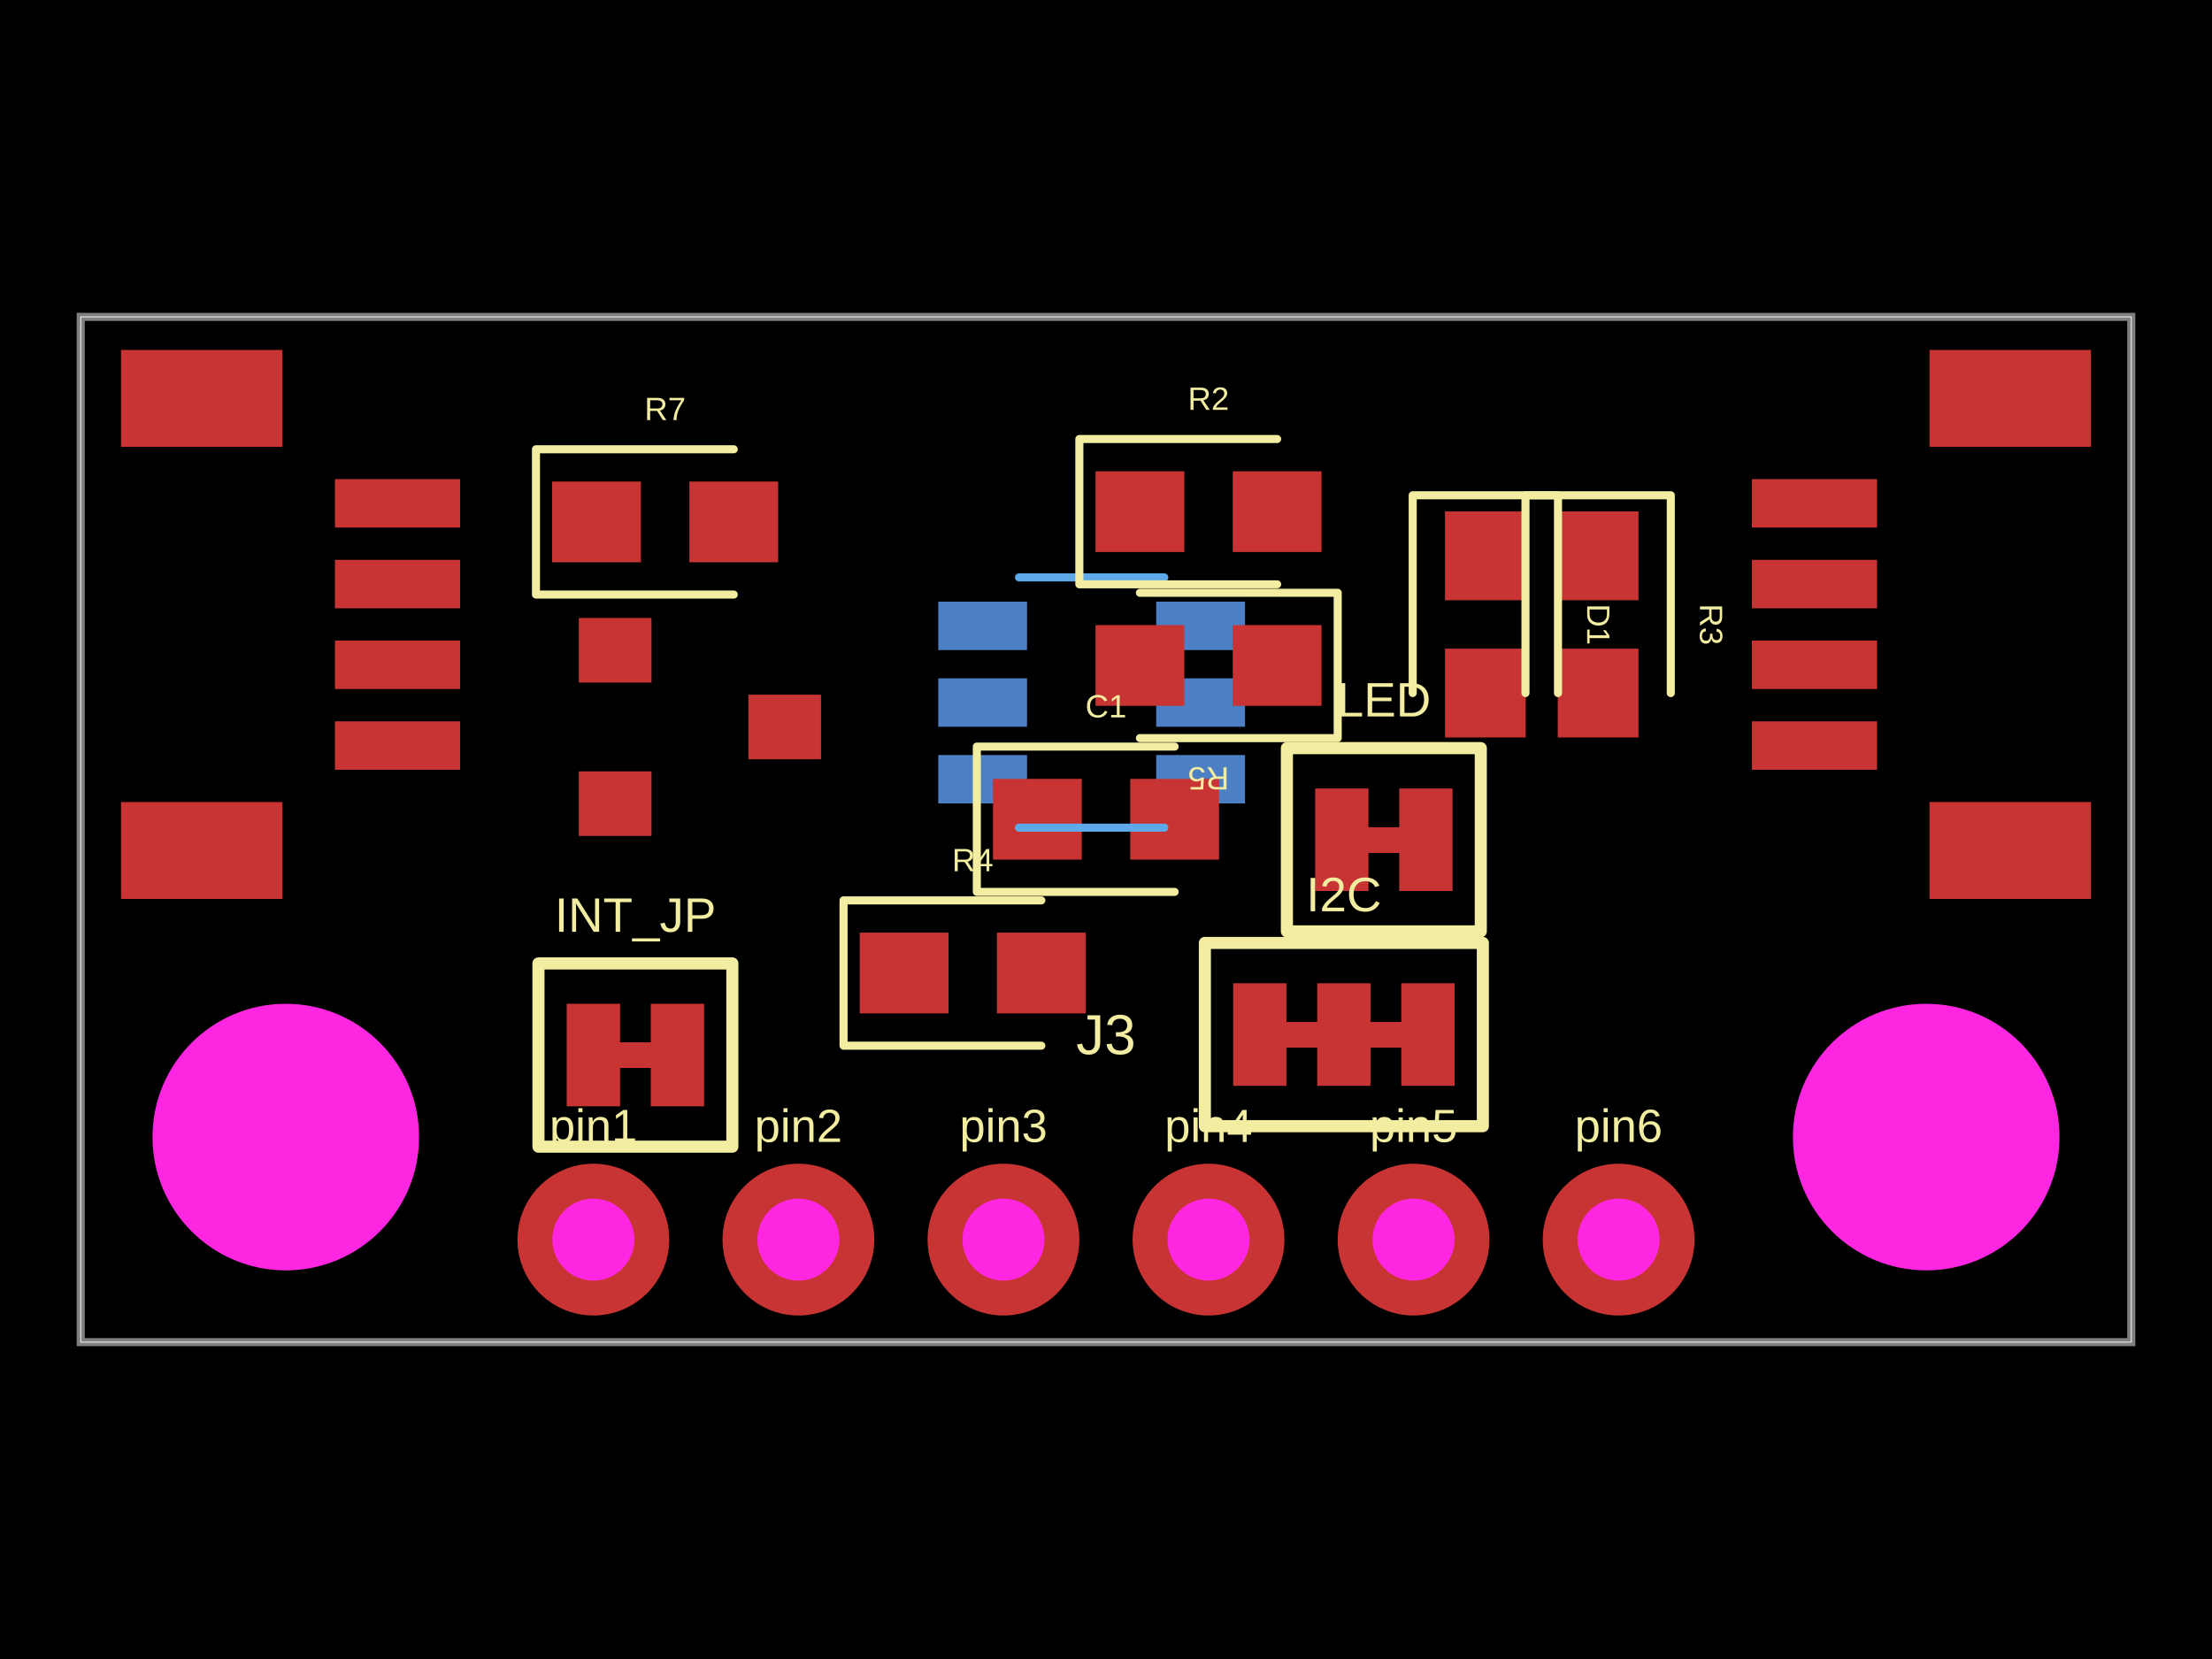
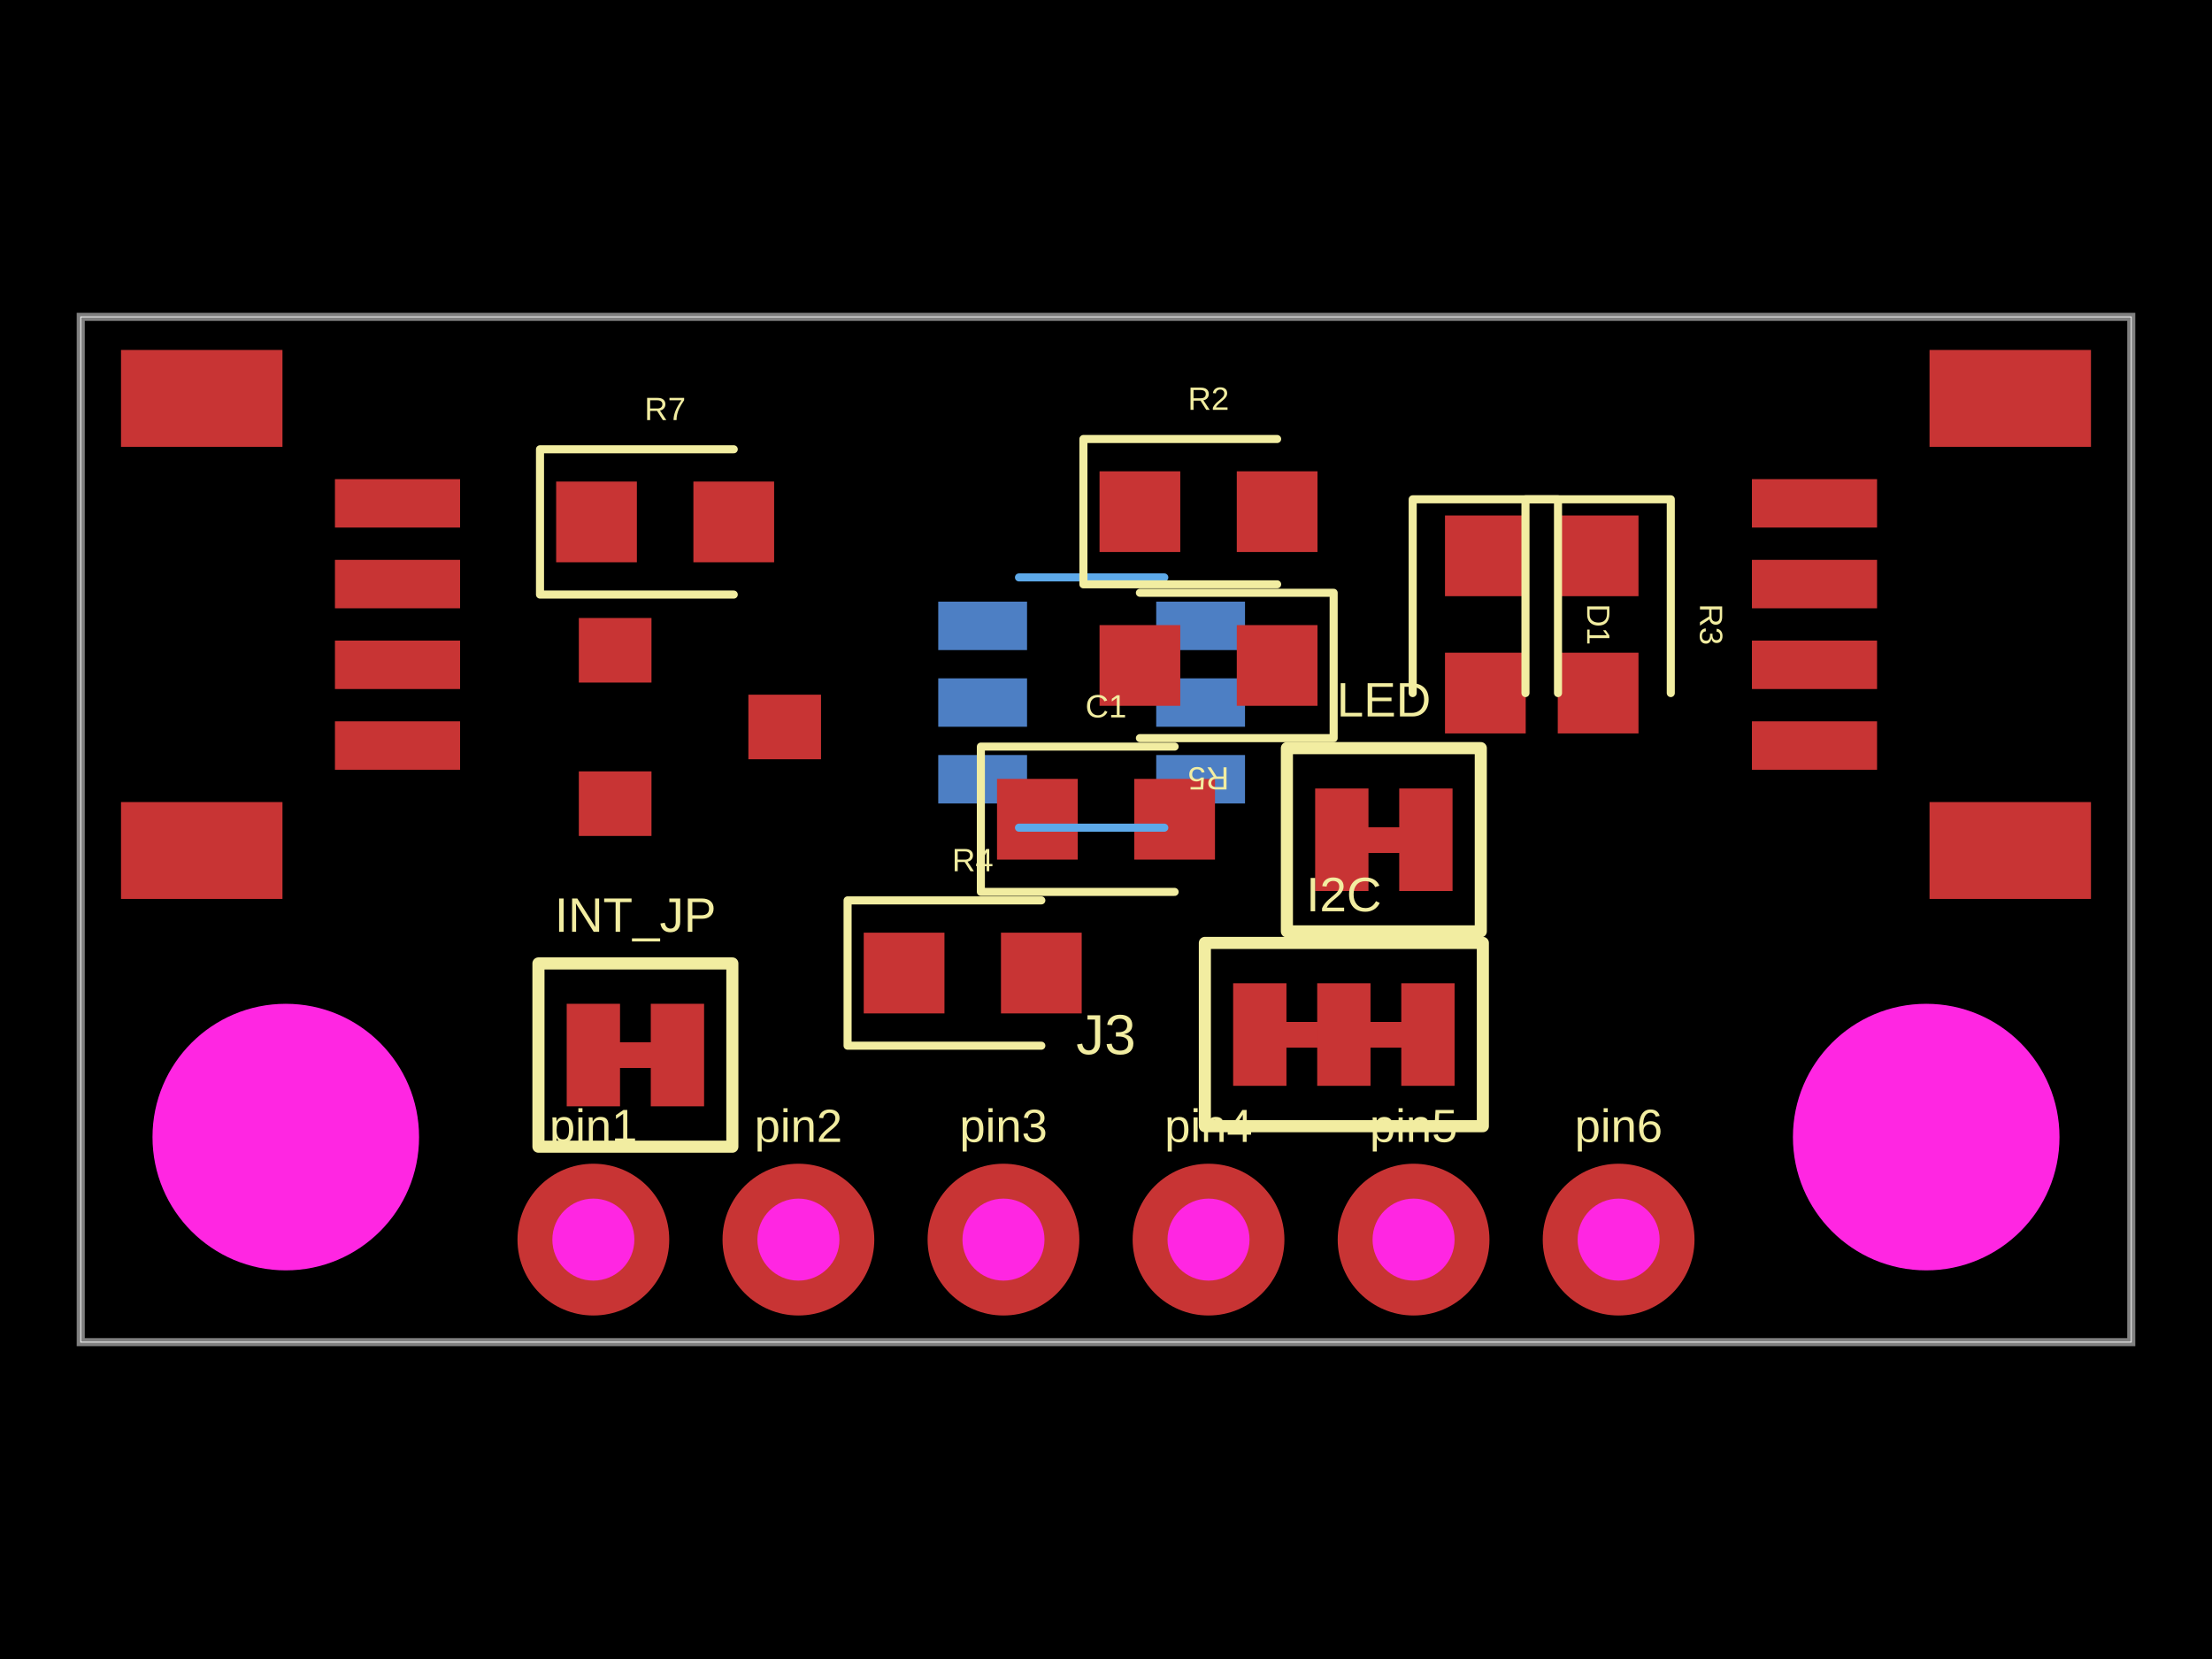
- <svg xmlns="http://www.w3.org/2000/svg" width="800" height="600" data-software-used-string="@tscircuit/core@0.0.564">
+ <svg xmlns="http://www.w3.org/2000/svg" width="800" height="600" data-software-used-string="@tscircuit/core@0.0.571">
  <style />
  <rect class="boundary" x="0" y="0" fill="#000" width="800" height="600" />
  <rect class="pcb-boundary" fill="none" stroke="#fff" stroke-width="0.3" x="29.197" y="114.599" width="741.606" height="370.803" />
  <path class="pcb-board" d="M 29.197 485.401 L 770.803 485.401 L 770.803 114.599 L 29.197 114.599 Z" fill="none" stroke="rgba(255, 255, 255, 0.5)" stroke-width="2.92" />
  <rect class="pcb-pad" fill="rgb(77, 127, 196)" x="-16.058" y="-8.759" width="32.117" height="17.518" transform="translate(434.2193 281.8236) rotate(-180)" data-layer="bottom" />
  <rect class="pcb-pad" fill="rgb(77, 127, 196)" x="-16.058" y="-8.759" width="32.117" height="17.518" transform="translate(434.2193 254.0876) rotate(-180)" data-layer="bottom" />
  <rect class="pcb-pad" fill="rgb(77, 127, 196)" x="-16.058" y="-8.759" width="32.117" height="17.518" transform="translate(434.2193 226.3515) rotate(-180)" data-layer="bottom" />
  <rect class="pcb-pad" fill="rgb(77, 127, 196)" x="-16.058" y="-8.759" width="32.117" height="17.518" transform="translate(355.3866 226.3515) rotate(-180)" data-layer="bottom" />
  <rect class="pcb-pad" fill="rgb(77, 127, 196)" x="-16.058" y="-8.759" width="32.117" height="17.518" transform="translate(355.3866 254.0876) rotate(-180)" data-layer="bottom" />
  <rect class="pcb-pad" fill="rgb(77, 127, 196)" x="-16.058" y="-8.759" width="32.117" height="17.518" transform="translate(355.3866 281.8236) rotate(-180)" data-layer="bottom" />
  <path class="pcb-trace" stroke="rgb(200, 52, 52)" fill="none" d="M 465.261 374.161 L 476.385 374.161" stroke-width="9.27" stroke-linecap="round" stroke-linejoin="round" shape-rendering="crispEdges" data-layer="top" />
  <path class="pcb-trace" stroke="rgb(200, 52, 52)" fill="none" d="M 495.667 374.161 L 506.791 374.161" stroke-width="9.27" stroke-linecap="round" stroke-linejoin="round" shape-rendering="crispEdges" data-layer="top" />
  <path class="pcb-trace" stroke="rgb(200, 52, 52)" fill="none" d="M 494.926 303.708 L 506.05 303.708" stroke-width="9.27" stroke-linecap="round" stroke-linejoin="round" shape-rendering="crispEdges" data-layer="top" />
  <path class="pcb-trace" stroke="rgb(200, 52, 52)" fill="none" d="M 224.239 381.577 L 235.364 381.577" stroke-width="9.27" stroke-linecap="round" stroke-linejoin="round" shape-rendering="crispEdges" data-layer="top" />
-   <rect class="pcb-pad" fill="rgb(200, 52, 52)" x="199.679" y="174.161" width="32.117" height="29.197" data-layer="top" />
-   <rect class="pcb-pad" fill="rgb(200, 52, 52)" x="249.314" y="174.161" width="32.117" height="29.197" data-layer="top" />
+   <rect class="pcb-pad" fill="rgb(200, 52, 52)" x="201.139" y="174.161" width="29.197" height="29.197" data-layer="top" />
+   <rect class="pcb-pad" fill="rgb(200, 52, 52)" x="250.774" y="174.161" width="29.197" height="29.197" data-layer="top" />
  <rect class="pcb-pad" fill="rgb(200, 52, 52)" x="209.343" y="223.504" width="26.277" height="23.358" data-layer="top" />
  <rect class="pcb-pad" fill="rgb(200, 52, 52)" x="209.343" y="278.978" width="26.277" height="23.358" data-layer="top" />
  <rect class="pcb-pad" fill="rgb(200, 52, 52)" x="270.657" y="251.241" width="26.277" height="23.358" data-layer="top" />
-   <rect class="pcb-pad" fill="rgb(200, 52, 52)" x="359.124" y="281.693" width="32.117" height="29.197" data-layer="top" />
-   <rect class="pcb-pad" fill="rgb(200, 52, 52)" x="408.759" y="281.693" width="32.117" height="29.197" data-layer="top" />
+   <rect class="pcb-pad" fill="rgb(200, 52, 52)" x="360.584" y="281.693" width="29.197" height="29.197" data-layer="top" />
+   <rect class="pcb-pad" fill="rgb(200, 52, 52)" x="410.219" y="281.693" width="29.197" height="29.197" data-layer="top" />
  <rect class="pcb-pad" fill="rgb(200, 52, 52)" x="445.98" y="355.62" width="19.282" height="37.08" data-layer="top" />
  <rect class="pcb-pad" fill="rgb(200, 52, 52)" x="476.385" y="355.62" width="19.282" height="37.08" data-layer="top" />
  <rect class="pcb-pad" fill="rgb(200, 52, 52)" x="506.791" y="355.62" width="19.282" height="37.08" data-layer="top" />
-   <rect class="pcb-pad" fill="rgb(200, 52, 52)" x="396.204" y="170.453" width="32.117" height="29.197" data-layer="top" />
-   <rect class="pcb-pad" fill="rgb(200, 52, 52)" x="445.839" y="170.453" width="32.117" height="29.197" data-layer="top" />
-   <rect class="pcb-pad" fill="rgb(200, 52, 52)" x="-16.058" y="-14.599" width="32.117" height="29.197" transform="translate(461.8978 240.6715) rotate(-180)" data-layer="top" />
-   <rect class="pcb-pad" fill="rgb(200, 52, 52)" x="-16.058" y="-14.599" width="32.117" height="29.197" transform="translate(412.2628 240.6715) rotate(-180)" data-layer="top" />
+   <rect class="pcb-pad" fill="rgb(200, 52, 52)" x="397.664" y="170.453" width="29.197" height="29.197" data-layer="top" />
+   <rect class="pcb-pad" fill="rgb(200, 52, 52)" x="447.299" y="170.453" width="29.197" height="29.197" data-layer="top" />
+   <rect class="pcb-pad" fill="rgb(200, 52, 52)" x="-14.599" y="-14.599" width="29.197" height="29.197" transform="translate(461.8978 240.6715) rotate(-180)" data-layer="top" />
+   <rect class="pcb-pad" fill="rgb(200, 52, 52)" x="-14.599" y="-14.599" width="29.197" height="29.197" transform="translate(412.2628 240.6715) rotate(-180)" data-layer="top" />
  <rect class="pcb-pad" fill="rgb(200, 52, 52)" x="121.139" y="260.876" width="45.255" height="17.518" data-layer="top" />
  <rect class="pcb-pad" fill="rgb(200, 52, 52)" x="121.139" y="231.679" width="45.255" height="17.518" data-layer="top" />
  <rect class="pcb-pad" fill="rgb(200, 52, 52)" x="121.139" y="202.482" width="45.255" height="17.518" data-layer="top" />
  <rect class="pcb-pad" fill="rgb(200, 52, 52)" x="121.139" y="173.285" width="45.255" height="17.518" data-layer="top" />
  <rect class="pcb-pad" fill="rgb(200, 52, 52)" x="43.766" y="290.073" width="58.394" height="35.036" data-layer="top" />
  <rect class="pcb-pad" fill="rgb(200, 52, 52)" x="43.766" y="126.569" width="58.394" height="35.036" data-layer="top" />
  <rect class="pcb-pad" fill="rgb(200, 52, 52)" x="633.606" y="173.285" width="45.255" height="17.518" data-layer="top" />
  <rect class="pcb-pad" fill="rgb(200, 52, 52)" x="633.606" y="202.482" width="45.255" height="17.518" data-layer="top" />
  <rect class="pcb-pad" fill="rgb(200, 52, 52)" x="633.606" y="231.679" width="45.255" height="17.518" data-layer="top" />
  <rect class="pcb-pad" fill="rgb(200, 52, 52)" x="633.606" y="260.876" width="45.255" height="17.518" data-layer="top" />
  <rect class="pcb-pad" fill="rgb(200, 52, 52)" x="697.839" y="126.569" width="58.394" height="35.036" data-layer="top" />
  <rect class="pcb-pad" fill="rgb(200, 52, 52)" x="697.839" y="290.073" width="58.394" height="35.036" data-layer="top" />
-   <rect class="pcb-pad" fill="rgb(200, 52, 52)" x="563.387" y="184.964" width="29.197" height="32.117" data-layer="top" />
-   <rect class="pcb-pad" fill="rgb(200, 52, 52)" x="563.387" y="234.599" width="29.197" height="32.117" data-layer="top" />
-   <rect class="pcb-pad" fill="rgb(200, 52, 52)" x="522.599" y="184.964" width="29.197" height="32.117" data-layer="top" />
-   <rect class="pcb-pad" fill="rgb(200, 52, 52)" x="522.599" y="234.599" width="29.197" height="32.117" data-layer="top" />
+   <rect class="pcb-pad" fill="rgb(200, 52, 52)" x="563.387" y="186.423" width="29.197" height="29.197" data-layer="top" />
+   <rect class="pcb-pad" fill="rgb(200, 52, 52)" x="563.387" y="236.058" width="29.197" height="29.197" data-layer="top" />
+   <rect class="pcb-pad" fill="rgb(200, 52, 52)" x="522.599" y="186.423" width="29.197" height="29.197" data-layer="top" />
+   <rect class="pcb-pad" fill="rgb(200, 52, 52)" x="522.599" y="236.058" width="29.197" height="29.197" data-layer="top" />
  <rect class="pcb-pad" fill="rgb(200, 52, 52)" x="475.644" y="285.168" width="19.282" height="37.08" data-layer="top" />
  <rect class="pcb-pad" fill="rgb(200, 52, 52)" x="506.05" y="285.168" width="19.282" height="37.08" data-layer="top" />
  <rect class="pcb-pad" fill="rgb(200, 52, 52)" x="204.958" y="363.036" width="19.282" height="37.08" data-layer="top" />
  <rect class="pcb-pad" fill="rgb(200, 52, 52)" x="235.364" y="363.036" width="19.282" height="37.08" data-layer="top" />
-   <rect class="pcb-pad" fill="rgb(200, 52, 52)" x="310.92" y="337.314" width="32.117" height="29.197" data-layer="top" />
-   <rect class="pcb-pad" fill="rgb(200, 52, 52)" x="360.555" y="337.314" width="32.117" height="29.197" data-layer="top" />
-   <path class="pcb-silkscreen pcb-silkscreen-top" d="M 265.372 162.482 L 193.839 162.482 L 193.839 215.036 L 265.372 215.036" fill="none" stroke="#f2eda1" stroke-width="2.92" stroke-linecap="round" stroke-linejoin="round" data-pcb-component-id="pcb_component_0" data-pcb-silkscreen-path-id="pcb_silkscreen_path_0" />
+   <rect class="pcb-pad" fill="rgb(200, 52, 52)" x="312.38" y="337.314" width="29.197" height="29.197" data-layer="top" />
+   <rect class="pcb-pad" fill="rgb(200, 52, 52)" x="362.015" y="337.314" width="29.197" height="29.197" data-layer="top" />
+   <path class="pcb-silkscreen pcb-silkscreen-top" d="M 265.372 162.482 L 195.299 162.482 L 195.299 215.036 L 265.372 215.036" fill="none" stroke="#f2eda1" stroke-width="2.92" stroke-linecap="round" stroke-linejoin="round" data-pcb-component-id="pcb_component_0" data-pcb-silkscreen-path-id="pcb_silkscreen_path_0" />
  <path class="pcb-silkscreen pcb-silkscreen-bottom" d="M 368.526 299.34 L 421.081 299.34" fill="none" stroke="#5da9e9" stroke-width="2.92" stroke-linecap="round" stroke-linejoin="round" data-pcb-component-id="null" data-pcb-silkscreen-path-id="pcb_silkscreen_path_1" />
  <path class="pcb-silkscreen pcb-silkscreen-bottom" d="M 368.526 208.829 L 421.081 208.829" fill="none" stroke="#5da9e9" stroke-width="2.92" stroke-linecap="round" stroke-linejoin="round" data-pcb-component-id="null" data-pcb-silkscreen-path-id="pcb_silkscreen_path_2" />
-   <path class="pcb-silkscreen pcb-silkscreen-top" d="M 424.818 270.015 L 353.285 270.015 L 353.285 322.569 L 424.818 322.569" fill="none" stroke="#f2eda1" stroke-width="2.92" stroke-linecap="round" stroke-linejoin="round" data-pcb-component-id="pcb_component_3" data-pcb-silkscreen-path-id="pcb_silkscreen_path_3" />
+   <path class="pcb-silkscreen pcb-silkscreen-top" d="M 424.818 270.015 L 354.745 270.015 L 354.745 322.569 L 424.818 322.569" fill="none" stroke="#f2eda1" stroke-width="2.92" stroke-linecap="round" stroke-linejoin="round" data-pcb-component-id="pcb_component_3" data-pcb-silkscreen-path-id="pcb_silkscreen_path_3" />
  <path class="pcb-silkscreen pcb-silkscreen-top" d="M 435.761 407.299 L 536.292 407.299 L 536.292 341.022 L 435.761 341.022 L 435.761 407.299 Z" fill="none" stroke="#f2eda1" stroke-width="4.38" stroke-linecap="round" stroke-linejoin="round" data-pcb-component-id="pcb_component_4" data-pcb-silkscreen-path-id="pcb_silkscreen_path_4" />
-   <path class="pcb-silkscreen pcb-silkscreen-top" d="M 461.898 158.774 L 390.365 158.774 L 390.365 211.328 L 461.898 211.328" fill="none" stroke="#f2eda1" stroke-width="2.92" stroke-linecap="round" stroke-linejoin="round" data-pcb-component-id="pcb_component_5" data-pcb-silkscreen-path-id="pcb_silkscreen_path_5" />
-   <path class="pcb-silkscreen pcb-silkscreen-top" d="M 412.263 266.949 L 483.796 266.949 L 483.796 214.394 L 412.263 214.394" fill="none" stroke="#f2eda1" stroke-width="2.92" stroke-linecap="round" stroke-linejoin="round" data-pcb-component-id="pcb_component_6" data-pcb-silkscreen-path-id="pcb_silkscreen_path_6" />
-   <path class="pcb-silkscreen pcb-silkscreen-top" d="M 604.263 250.657 L 604.263 179.124 L 551.708 179.124 L 551.708 250.657" fill="none" stroke="#f2eda1" stroke-width="2.92" stroke-linecap="round" stroke-linejoin="round" data-pcb-component-id="pcb_component_10" data-pcb-silkscreen-path-id="pcb_silkscreen_path_7" />
-   <path class="pcb-silkscreen pcb-silkscreen-top" d="M 563.474 250.657 L 563.474 179.124 L 510.92 179.124 L 510.92 250.657" fill="none" stroke="#f2eda1" stroke-width="2.92" stroke-linecap="round" stroke-linejoin="round" data-pcb-component-id="pcb_component_11" data-pcb-silkscreen-path-id="pcb_silkscreen_path_8" />
+   <path class="pcb-silkscreen pcb-silkscreen-top" d="M 461.898 158.774 L 391.825 158.774 L 391.825 211.328 L 461.898 211.328" fill="none" stroke="#f2eda1" stroke-width="2.92" stroke-linecap="round" stroke-linejoin="round" data-pcb-component-id="pcb_component_5" data-pcb-silkscreen-path-id="pcb_silkscreen_path_5" />
+   <path class="pcb-silkscreen pcb-silkscreen-top" d="M 412.263 266.949 L 482.336 266.949 L 482.336 214.394 L 412.263 214.394" fill="none" stroke="#f2eda1" stroke-width="2.92" stroke-linecap="round" stroke-linejoin="round" data-pcb-component-id="pcb_component_6" data-pcb-silkscreen-path-id="pcb_silkscreen_path_6" />
+   <path class="pcb-silkscreen pcb-silkscreen-top" d="M 604.263 250.657 L 604.263 180.584 L 551.708 180.584 L 551.708 250.657" fill="none" stroke="#f2eda1" stroke-width="2.92" stroke-linecap="round" stroke-linejoin="round" data-pcb-component-id="pcb_component_10" data-pcb-silkscreen-path-id="pcb_silkscreen_path_7" />
+   <path class="pcb-silkscreen pcb-silkscreen-top" d="M 563.474 250.657 L 563.474 180.584 L 510.92 180.584 L 510.92 250.657" fill="none" stroke="#f2eda1" stroke-width="2.92" stroke-linecap="round" stroke-linejoin="round" data-pcb-component-id="pcb_component_11" data-pcb-silkscreen-path-id="pcb_silkscreen_path_8" />
  <path class="pcb-silkscreen pcb-silkscreen-top" d="M 465.425 336.847 L 535.55 336.847 L 535.55 270.569 L 465.425 270.569 L 465.425 336.847 Z" fill="none" stroke="#f2eda1" stroke-width="4.38" stroke-linecap="round" stroke-linejoin="round" data-pcb-component-id="pcb_component_12" data-pcb-silkscreen-path-id="pcb_silkscreen_path_9" />
  <path class="pcb-silkscreen pcb-silkscreen-top" d="M 194.739 414.715 L 264.864 414.715 L 264.864 348.438 L 194.739 348.438 L 194.739 414.715 Z" fill="none" stroke="#f2eda1" stroke-width="4.38" stroke-linecap="round" stroke-linejoin="round" data-pcb-component-id="pcb_component_13" data-pcb-silkscreen-path-id="pcb_silkscreen_path_10" />
-   <path class="pcb-silkscreen pcb-silkscreen-top" d="M 376.613 325.635 L 305.08 325.635 L 305.08 378.19 L 376.613 378.19" fill="none" stroke="#f2eda1" stroke-width="2.92" stroke-linecap="round" stroke-linejoin="round" data-pcb-component-id="pcb_component_14" data-pcb-silkscreen-path-id="pcb_silkscreen_path_11" />
+   <path class="pcb-silkscreen pcb-silkscreen-top" d="M 376.613 325.635 L 306.54 325.635 L 306.54 378.19 L 376.613 378.19" fill="none" stroke="#f2eda1" stroke-width="2.92" stroke-linecap="round" stroke-linejoin="round" data-pcb-component-id="pcb_component_14" data-pcb-silkscreen-path-id="pcb_silkscreen_path_11" />
  <text x="0" y="0" dx="0" dy="0" fill="#f2eda1" font-family="Arial, sans-serif" font-size="11.679" text-anchor="middle" dominant-baseline="central" transform="matrix(1,0,0,1,240.5547,147.8832)" class="pcb-silkscreen-text pcb-silkscreen-top" data-pcb-silkscreen-text-id="pcb_component_0" stroke="none">R7</text>
  <text x="0" y="0" dx="0" dy="0" fill="#f2eda1" font-family="Arial, sans-serif" font-size="11.679" text-anchor="middle" dominant-baseline="central" transform="matrix(1,0,0,1,400,255.4161)" class="pcb-silkscreen-text pcb-silkscreen-top" data-pcb-silkscreen-text-id="pcb_component_3" stroke="none">C1</text>
  <text x="0" y="0" dx="0" dy="0" fill="#f2eda1" font-family="Arial, sans-serif" font-size="17.518" text-anchor="middle" dominant-baseline="central" transform="matrix(1,0,0,1,486.0263,323.5036)" class="pcb-silkscreen-text pcb-silkscreen-top" data-pcb-silkscreen-text-id="pcb_component_4" stroke="none">I2C</text>
  <text x="0" y="0" dx="0" dy="0" fill="#f2eda1" font-family="Arial, sans-serif" font-size="11.679" text-anchor="middle" dominant-baseline="central" transform="matrix(1,0,0,1,437.0803,144.1752)" class="pcb-silkscreen-text pcb-silkscreen-top" data-pcb-silkscreen-text-id="pcb_component_5" stroke="none">R2</text>
  <text x="0" y="0" dx="0" dy="0" fill="#f2eda1" font-family="Arial, sans-serif" font-size="11.679" text-anchor="middle" dominant-baseline="central" transform="matrix(-1,1.2246467991473532e-16,-1.2246467991473532e-16,-1,437.0803,281.5474)" class="pcb-silkscreen-text pcb-silkscreen-top" data-pcb-silkscreen-text-id="pcb_component_6" stroke="none">R5</text>
  <text x="0" y="0" dx="0" dy="0" fill="#f2eda1" font-family="Arial, sans-serif" font-size="16.818" text-anchor="middle" dominant-baseline="central" transform="matrix(1,0,0,1,214.5985,407.1533)" class="pcb-silkscreen-text pcb-silkscreen-top" data-pcb-silkscreen-text-id="pcb_component_7" stroke="none">pin1</text>
  <text x="0" y="0" dx="0" dy="0" fill="#f2eda1" font-family="Arial, sans-serif" font-size="16.818" text-anchor="middle" dominant-baseline="central" transform="matrix(1,0,0,1,288.7591,407.1533)" class="pcb-silkscreen-text pcb-silkscreen-top" data-pcb-silkscreen-text-id="pcb_component_7" stroke="none">pin2</text>
  <text x="0" y="0" dx="0" dy="0" fill="#f2eda1" font-family="Arial, sans-serif" font-size="16.818" text-anchor="middle" dominant-baseline="central" transform="matrix(1,0,0,1,362.9197,407.1533)" class="pcb-silkscreen-text pcb-silkscreen-top" data-pcb-silkscreen-text-id="pcb_component_7" stroke="none">pin3</text>
  <text x="0" y="0" dx="0" dy="0" fill="#f2eda1" font-family="Arial, sans-serif" font-size="16.818" text-anchor="middle" dominant-baseline="central" transform="matrix(1,0,0,1,437.0803,407.1533)" class="pcb-silkscreen-text pcb-silkscreen-top" data-pcb-silkscreen-text-id="pcb_component_7" stroke="none">pin4</text>
  <text x="0" y="0" dx="0" dy="0" fill="#f2eda1" font-family="Arial, sans-serif" font-size="16.818" text-anchor="middle" dominant-baseline="central" transform="matrix(1,0,0,1,511.2409,407.1533)" class="pcb-silkscreen-text pcb-silkscreen-top" data-pcb-silkscreen-text-id="pcb_component_7" stroke="none">pin5</text>
  <text x="0" y="0" dx="0" dy="0" fill="#f2eda1" font-family="Arial, sans-serif" font-size="16.818" text-anchor="middle" dominant-baseline="central" transform="matrix(1,0,0,1,585.4015,407.1533)" class="pcb-silkscreen-text pcb-silkscreen-top" data-pcb-silkscreen-text-id="pcb_component_7" stroke="none">pin6</text>
  <text x="0" y="0" dx="0" dy="0" fill="#f2eda1" font-family="Arial, sans-serif" font-size="20.438" text-anchor="middle" dominant-baseline="central" transform="matrix(1,0,0,1,400,374.1606)" class="pcb-silkscreen-text pcb-silkscreen-top" data-pcb-silkscreen-text-id="pcb_component_7" stroke="none">J3</text>
  <text x="0" y="0" dx="0" dy="0" fill="#f2eda1" font-family="Arial, sans-serif" font-size="11.679" text-anchor="middle" dominant-baseline="central" transform="matrix(6.123233995736766e-17,1,-1,6.123233995736766e-17,618.8613,225.8394)" class="pcb-silkscreen-text pcb-silkscreen-top" data-pcb-silkscreen-text-id="pcb_component_10" stroke="none">R3</text>
  <text x="0" y="0" dx="0" dy="0" fill="#f2eda1" font-family="Arial, sans-serif" font-size="11.679" text-anchor="middle" dominant-baseline="central" transform="matrix(6.123233995736766e-17,1,-1,6.123233995736766e-17,578.073,225.8394)" class="pcb-silkscreen-text pcb-silkscreen-top" data-pcb-silkscreen-text-id="pcb_component_11" stroke="none">D1</text>
  <text x="0" y="0" dx="0" dy="0" fill="#f2eda1" font-family="Arial, sans-serif" font-size="17.518" text-anchor="middle" dominant-baseline="central" transform="matrix(1,0,0,1,500.4876,253.0511)" class="pcb-silkscreen-text pcb-silkscreen-top" data-pcb-silkscreen-text-id="pcb_component_12" stroke="none">LED</text>
  <text x="0" y="0" dx="0" dy="0" fill="#f2eda1" font-family="Arial, sans-serif" font-size="17.518" text-anchor="middle" dominant-baseline="central" transform="matrix(1,0,0,1,229.8015,330.9197)" class="pcb-silkscreen-text pcb-silkscreen-top" data-pcb-silkscreen-text-id="pcb_component_13" stroke="none">INT_JP</text>
  <text x="0" y="0" dx="0" dy="0" fill="#f2eda1" font-family="Arial, sans-serif" font-size="11.679" text-anchor="middle" dominant-baseline="central" transform="matrix(1,0,0,1,351.7956,311.0365)" class="pcb-silkscreen-text pcb-silkscreen-top" data-pcb-silkscreen-text-id="pcb_component_14" stroke="none">R4</text>
  <g>
    <circle class="pcb-hole-outer" fill="rgb(200, 52, 52)" cx="214.599" cy="448.321" r="27.445" />
    <circle class="pcb-hole-inner" fill="#FF26E2" cx="214.599" cy="448.321" r="14.832" />
  </g>
  <g>
    <circle class="pcb-hole-outer" fill="rgb(200, 52, 52)" cx="288.759" cy="448.321" r="27.445" />
    <circle class="pcb-hole-inner" fill="#FF26E2" cx="288.759" cy="448.321" r="14.832" />
  </g>
  <g>
    <circle class="pcb-hole-outer" fill="rgb(200, 52, 52)" cx="362.92" cy="448.321" r="27.445" />
    <circle class="pcb-hole-inner" fill="#FF26E2" cx="362.92" cy="448.321" r="14.832" />
  </g>
  <g>
    <circle class="pcb-hole-outer" fill="rgb(200, 52, 52)" cx="437.08" cy="448.321" r="27.445" />
    <circle class="pcb-hole-inner" fill="#FF26E2" cx="437.08" cy="448.321" r="14.832" />
  </g>
  <g>
    <circle class="pcb-hole-outer" fill="rgb(200, 52, 52)" cx="511.241" cy="448.321" r="27.445" />
    <circle class="pcb-hole-inner" fill="#FF26E2" cx="511.241" cy="448.321" r="14.832" />
  </g>
  <g>
    <circle class="pcb-hole-outer" fill="rgb(200, 52, 52)" cx="585.401" cy="448.321" r="27.445" />
    <circle class="pcb-hole-inner" fill="#FF26E2" cx="585.401" cy="448.321" r="14.832" />
  </g>
  <circle class="pcb-hole" cx="696.642" cy="411.241" r="48.204" fill="#FF26E2" />
  <circle class="pcb-hole" cx="103.358" cy="411.241" r="48.204" fill="#FF26E2" />
</svg>
